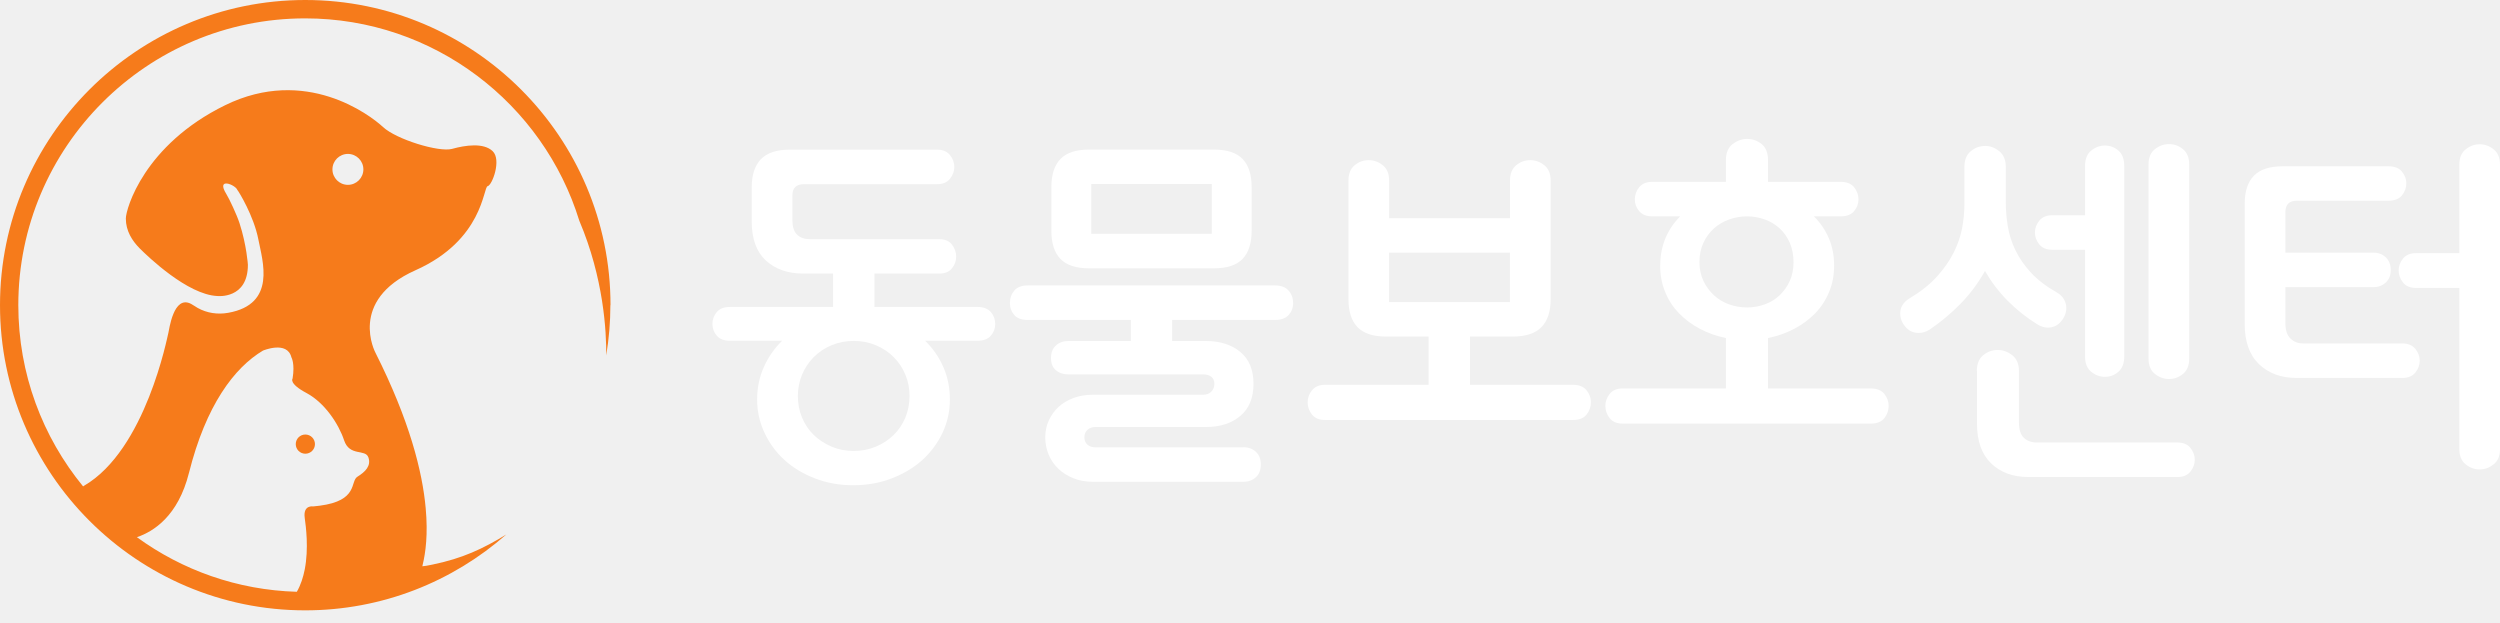
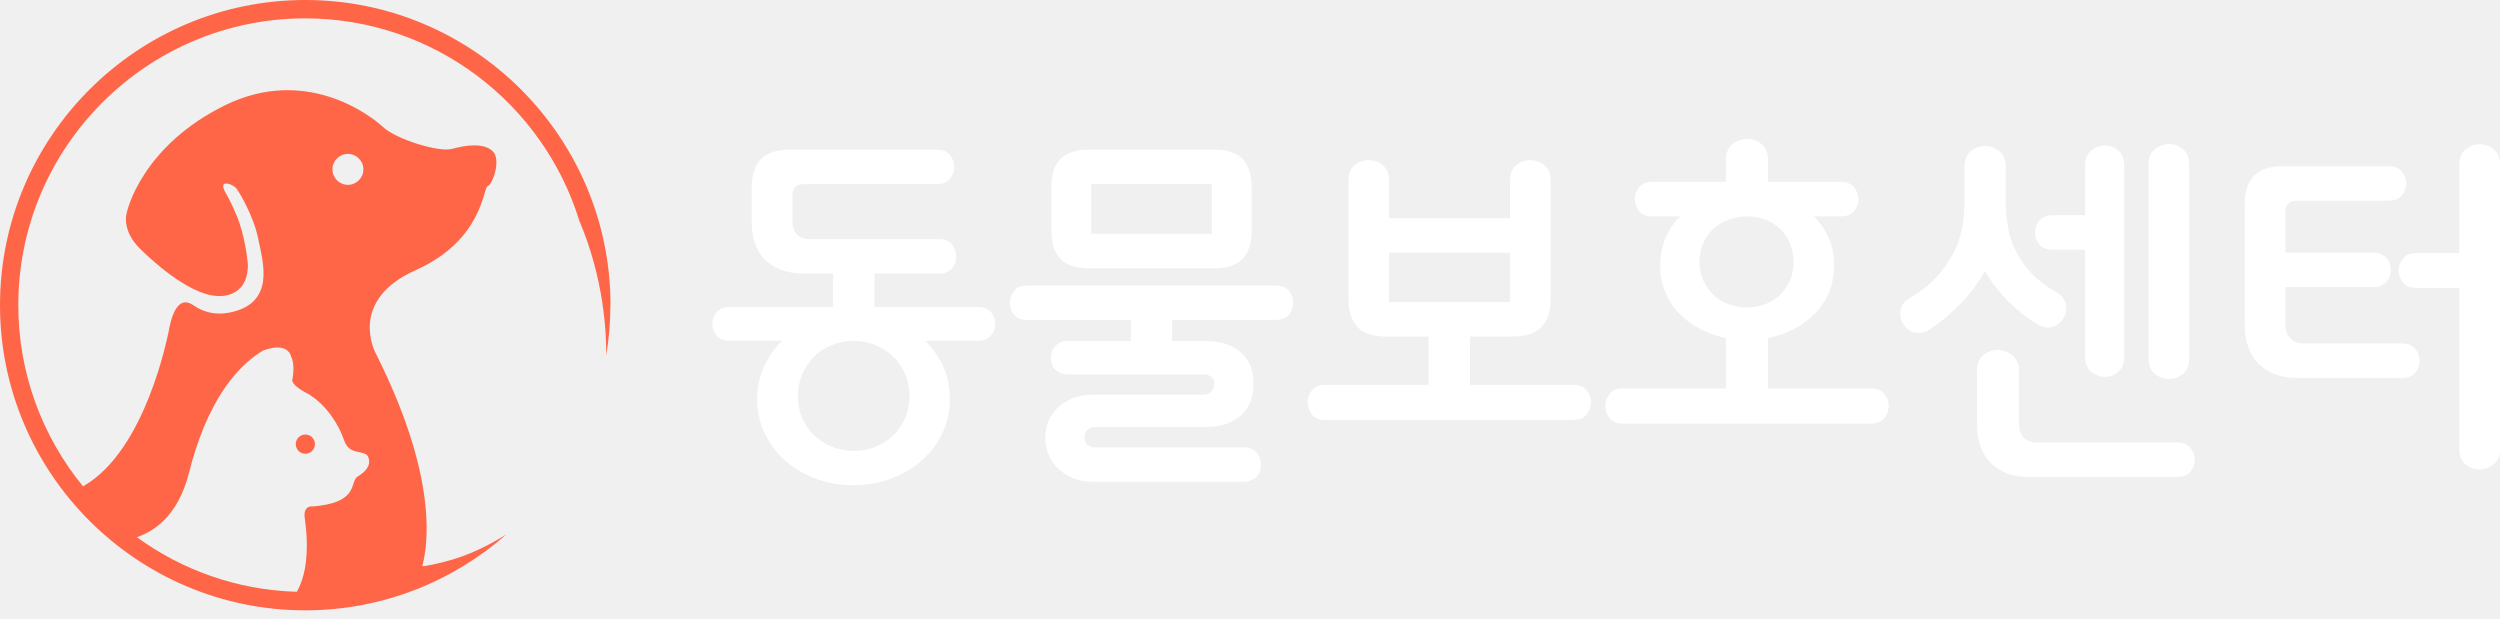
- <svg xmlns="http://www.w3.org/2000/svg" width="209" height="52" viewBox="0 0 209 52" fill="none">
-   <path d="M25.527 37.931C25.97 37.931 26.33 37.571 26.33 37.128C26.33 36.685 25.97 36.326 25.527 36.326C25.084 36.326 24.725 36.685 24.725 37.128C24.725 37.571 25.084 37.931 25.527 37.931Z" fill="#F67B1B" />
-   <path d="M51.039 25.512C51.039 11.442 39.59 0 25.522 0C11.455 0 0 11.447 0 25.512C0 39.577 11.449 51.025 25.517 51.025C31.951 51.025 37.837 48.623 42.329 44.681C40.376 45.879 38.655 46.686 36.137 47.203C35.678 47.293 35.567 47.319 35.309 47.341C35.325 47.288 35.325 47.272 35.335 47.214C35.578 46.227 35.789 44.675 35.588 42.485C35.314 39.435 34.248 35.165 31.387 29.486C31.387 29.486 29.053 25.127 34.733 22.594C40.413 20.06 40.387 15.638 40.767 15.564C41.147 15.49 41.944 13.358 41.184 12.635C40.424 11.912 38.903 12.139 37.8 12.445C36.697 12.751 33.123 11.648 32.02 10.619C30.917 9.595 25.538 5.51 18.829 8.793C12.04 12.112 10.52 17.469 10.52 18.271C10.52 19.295 11.038 20.119 11.682 20.768C12.357 21.443 15.678 24.641 18.169 24.747C18.169 24.747 20.724 25.037 20.724 22.134C20.724 22.134 20.623 20.504 20.022 18.651C19.8 17.965 19.177 16.635 18.929 16.234C18.016 14.767 19.695 15.448 19.842 15.88C19.937 15.97 21.22 18.05 21.6 20.023C21.948 21.828 23.136 25.428 19.077 26.151C18.201 26.309 17.303 26.177 16.527 25.744C16.358 25.649 16.189 25.523 15.978 25.407C14.495 24.62 14.141 27.608 14.078 27.819C13.994 28.109 12.188 37.619 7.021 40.612L6.947 40.664C3.563 36.532 1.531 31.254 1.531 25.512C1.531 12.292 12.289 1.536 25.512 1.536C36.28 1.536 45.412 8.666 48.431 18.456C50.479 23.269 50.701 27.766 50.68 29.708C50.907 28.341 51.028 26.942 51.028 25.517L51.039 25.512ZM29.085 12.867C29.798 12.867 30.378 13.447 30.378 14.16C30.378 14.873 29.798 15.453 29.085 15.453C28.372 15.453 27.792 14.873 27.792 14.16C27.792 13.447 28.372 12.867 29.085 12.867ZM15.794 39.551C17.213 33.872 19.594 30.732 21.98 29.312C21.98 29.312 24.007 28.452 24.361 29.872C24.361 29.872 24.667 30.378 24.461 31.645C24.461 31.645 24.107 32.051 25.628 32.859C27.148 33.672 28.314 35.445 28.768 36.812C29.222 38.179 30.542 37.519 30.795 38.231C31.049 38.939 30.542 39.445 29.882 39.852C29.254 40.237 29.993 41.857 26.71 42.279C26.541 42.3 26.372 42.322 26.182 42.337C26.182 42.337 25.322 42.184 25.475 43.298C25.575 44.021 25.818 45.852 25.475 47.61C25.348 48.259 25.142 48.903 24.815 49.473C19.826 49.33 15.218 47.657 11.444 44.908C12.832 44.443 14.891 43.145 15.794 39.545V39.551Z" fill="#F67B1B" />
-   <path d="M66.25 18.452C66.25 18.978 66.378 19.369 66.641 19.619C66.904 19.875 67.269 19.997 67.727 19.997H78.54C79.005 19.997 79.356 20.152 79.585 20.448C79.815 20.752 79.936 21.082 79.936 21.447C79.936 21.811 79.822 22.141 79.585 22.431C79.349 22.721 79.005 22.87 78.54 22.87H73.103V25.662H81.71C82.216 25.662 82.587 25.803 82.837 26.087C83.079 26.37 83.201 26.707 83.201 27.091C83.201 27.456 83.079 27.779 82.837 28.062C82.594 28.346 82.216 28.487 81.71 28.487H77.339C78 29.135 78.513 29.87 78.871 30.706C79.235 31.536 79.41 32.433 79.41 33.404C79.41 34.375 79.208 35.299 78.803 36.162C78.398 37.032 77.838 37.787 77.124 38.442C76.409 39.089 75.552 39.602 74.567 39.986C73.576 40.37 72.496 40.566 71.323 40.566C70.149 40.566 69.103 40.37 68.112 39.986C67.12 39.602 66.27 39.089 65.569 38.442C64.861 37.794 64.308 37.032 63.903 36.162C63.498 35.292 63.296 34.368 63.296 33.404C63.296 32.439 63.478 31.536 63.849 30.706C64.213 29.877 64.726 29.135 65.387 28.487H61.016C60.53 28.487 60.166 28.346 59.923 28.062C59.68 27.779 59.559 27.456 59.559 27.091C59.559 26.707 59.68 26.377 59.923 26.087C60.166 25.803 60.53 25.662 61.016 25.662H69.643V22.87H67.154C65.859 22.87 64.82 22.505 64.024 21.777C63.235 21.049 62.844 19.963 62.844 18.506V15.66C62.844 14.628 63.1 13.853 63.606 13.313C64.119 12.78 64.921 12.511 66.028 12.511H78.351C78.817 12.511 79.167 12.659 79.417 12.963C79.66 13.266 79.781 13.597 79.781 13.954C79.781 14.311 79.66 14.642 79.417 14.945C79.174 15.249 78.823 15.397 78.351 15.397H67.215C66.567 15.397 66.243 15.714 66.243 16.341V18.432L66.25 18.452ZM66.702 33.1C66.702 33.748 66.817 34.355 67.053 34.914C67.289 35.474 67.606 35.953 68.024 36.358C68.436 36.762 68.935 37.086 69.508 37.336C70.081 37.578 70.702 37.7 71.37 37.7C72.038 37.7 72.658 37.578 73.231 37.336C73.805 37.093 74.297 36.769 74.715 36.358C75.127 35.953 75.451 35.468 75.687 34.914C75.916 34.355 76.037 33.755 76.037 33.1C76.037 32.446 75.923 31.88 75.687 31.32C75.457 30.76 75.134 30.275 74.715 29.856C74.304 29.438 73.805 29.108 73.231 28.865C72.658 28.622 72.038 28.501 71.37 28.501C70.702 28.501 70.081 28.622 69.508 28.865C68.935 29.108 68.442 29.438 68.024 29.856C67.613 30.275 67.289 30.76 67.053 31.32C66.823 31.88 66.702 32.473 66.702 33.1Z" fill="white" />
-   <path d="M103.949 37.39C104.374 37.39 104.725 37.519 104.995 37.775C105.272 38.031 105.406 38.382 105.406 38.834C105.406 39.285 105.272 39.636 104.995 39.892C104.718 40.149 104.374 40.277 103.949 40.277H91.356C90.769 40.277 90.23 40.182 89.751 39.987C89.265 39.791 88.847 39.535 88.489 39.198C88.132 38.861 87.862 38.469 87.673 38.018C87.484 37.566 87.383 37.08 87.383 36.574C87.383 36.069 87.478 35.596 87.673 35.165C87.869 34.733 88.139 34.349 88.489 34.025C88.84 33.701 89.265 33.452 89.751 33.27C90.236 33.088 90.769 33 91.356 33H100.584C100.867 33 101.096 32.912 101.265 32.744C101.433 32.575 101.521 32.353 101.521 32.09C101.521 31.827 101.433 31.631 101.265 31.496C101.096 31.361 100.867 31.3 100.584 31.3H89.319C88.894 31.3 88.543 31.186 88.273 30.95C87.997 30.721 87.862 30.377 87.862 29.931C87.862 29.486 87.997 29.136 88.273 28.886C88.543 28.63 88.894 28.509 89.319 28.509H94.54V26.748H85.919C85.413 26.748 85.036 26.613 84.793 26.337C84.55 26.06 84.429 25.73 84.429 25.339C84.429 24.927 84.55 24.584 84.793 24.294C85.036 24.01 85.407 23.862 85.919 23.862H106.587C107.093 23.862 107.47 24.003 107.727 24.294C107.983 24.584 108.105 24.927 108.105 25.339C108.105 25.75 107.976 26.06 107.727 26.337C107.477 26.613 107.093 26.748 106.587 26.748H97.993V28.509H100.82C101.993 28.509 102.951 28.812 103.686 29.419C104.422 30.026 104.793 30.916 104.793 32.09C104.793 33.263 104.422 34.16 103.686 34.774C102.951 35.394 101.993 35.698 100.82 35.698H91.592C91.309 35.698 91.079 35.779 90.911 35.934C90.736 36.096 90.655 36.298 90.655 36.561C90.655 36.824 90.742 37.026 90.911 37.175C91.079 37.323 91.309 37.397 91.592 37.397H103.949V37.39ZM91.046 22.432C89.953 22.432 89.15 22.169 88.651 21.643C88.145 21.117 87.896 20.335 87.896 19.303V15.634C87.896 14.602 88.145 13.827 88.651 13.294C89.157 12.768 89.953 12.505 91.046 12.505H101.487C102.58 12.505 103.376 12.768 103.882 13.294C104.388 13.82 104.637 14.602 104.637 15.634V19.303C104.637 20.335 104.381 21.117 103.882 21.643C103.376 22.169 102.573 22.432 101.487 22.432H91.046ZM91.228 19.546H101.305V15.385H91.228V19.546Z" fill="white" />
-   <path d="M131.51 32.17C132.016 32.17 132.387 32.325 132.637 32.629C132.88 32.932 133.001 33.262 133.001 33.627C133.001 34.011 132.88 34.355 132.637 34.658C132.394 34.962 132.016 35.11 131.51 35.11H110.776C110.29 35.11 109.926 34.962 109.683 34.658C109.44 34.355 109.319 34.011 109.319 33.627C109.319 33.262 109.44 32.925 109.683 32.629C109.926 32.325 110.29 32.17 110.776 32.17H119.43V28.137H115.882C114.789 28.137 113.986 27.874 113.487 27.348C112.981 26.822 112.732 26.04 112.732 25.014V15.087C112.732 14.521 112.907 14.096 113.251 13.813C113.595 13.529 113.986 13.388 114.418 13.388C114.85 13.388 115.241 13.529 115.598 13.813C115.956 14.096 116.131 14.521 116.131 15.087V18.243H126.236V15.087C126.236 14.521 126.411 14.096 126.755 13.813C127.099 13.529 127.49 13.388 127.922 13.388C128.354 13.388 128.745 13.529 129.102 13.813C129.46 14.096 129.635 14.521 129.635 15.087V25.014C129.635 26.046 129.379 26.822 128.866 27.348C128.354 27.874 127.551 28.137 126.445 28.137H122.89V32.17H131.51ZM126.229 25.25V21.123H116.125V25.25H126.229Z" fill="white" />
-   <path d="M138.796 22.189C138.796 21.359 138.944 20.604 139.234 19.909C139.524 19.221 139.935 18.615 140.462 18.088H138.128C137.642 18.088 137.278 17.94 137.035 17.65C136.792 17.36 136.671 17.037 136.671 16.672C136.671 16.295 136.792 15.951 137.035 15.654C137.278 15.357 137.642 15.202 138.128 15.202H144.286V13.395C144.286 12.781 144.475 12.336 144.846 12.046C145.217 11.763 145.622 11.614 146.047 11.614C146.512 11.614 146.924 11.756 147.274 12.046C147.625 12.329 147.807 12.781 147.807 13.395V15.202H153.878C154.384 15.202 154.762 15.351 155.004 15.654C155.247 15.957 155.369 16.295 155.369 16.672C155.369 17.03 155.247 17.36 155.004 17.65C154.762 17.94 154.391 18.088 153.885 18.088H151.645C152.178 18.615 152.59 19.221 152.886 19.909C153.183 20.597 153.332 21.359 153.332 22.189C153.332 23.018 153.197 23.713 152.92 24.387C152.644 25.069 152.259 25.662 151.76 26.181C151.261 26.694 150.674 27.132 150.006 27.483C149.332 27.84 148.603 28.097 147.807 28.259V32.474H156.401C156.907 32.474 157.278 32.629 157.527 32.925C157.77 33.229 157.891 33.566 157.891 33.93C157.891 34.315 157.77 34.659 157.527 34.962C157.284 35.266 156.907 35.414 156.401 35.414H135.666C135.18 35.414 134.816 35.266 134.573 34.962C134.33 34.659 134.209 34.315 134.209 33.93C134.209 33.566 134.33 33.229 134.573 32.925C134.816 32.622 135.18 32.474 135.666 32.474H144.286V28.259C143.497 28.097 142.768 27.84 142.101 27.483C141.433 27.132 140.853 26.694 140.354 26.181C139.855 25.662 139.47 25.069 139.2 24.387C138.924 23.713 138.789 22.978 138.789 22.189H138.796ZM142.074 21.912C142.074 22.499 142.188 23.025 142.411 23.491C142.634 23.956 142.93 24.354 143.295 24.691C143.659 25.028 144.077 25.278 144.556 25.446C145.028 25.615 145.534 25.703 146.06 25.703C146.586 25.703 147.058 25.615 147.531 25.446C148.003 25.278 148.421 25.021 148.772 24.691C149.123 24.354 149.413 23.956 149.622 23.491C149.837 23.025 149.939 22.499 149.939 21.912C149.939 21.326 149.831 20.766 149.622 20.287C149.413 19.815 149.123 19.41 148.772 19.087C148.414 18.763 148.003 18.513 147.531 18.345C147.052 18.176 146.566 18.088 146.06 18.088C145.554 18.088 145.035 18.176 144.556 18.345C144.077 18.52 143.659 18.763 143.295 19.087C142.93 19.41 142.634 19.808 142.411 20.287C142.188 20.766 142.074 21.305 142.074 21.912Z" fill="white" />
-   <path d="M161.311 27.557C161.149 27.658 160.994 27.733 160.839 27.773C160.69 27.814 160.542 27.834 160.4 27.834C159.955 27.834 159.584 27.665 159.294 27.321C158.997 26.977 158.856 26.606 158.856 26.195C158.856 25.669 159.132 25.244 159.672 24.92C160.582 24.374 161.331 23.78 161.918 23.133C162.505 22.486 162.97 21.825 163.314 21.144C163.658 20.469 163.894 19.781 164.029 19.093C164.157 18.405 164.225 17.731 164.225 17.057V13.961C164.225 13.374 164.4 12.936 164.758 12.639C165.109 12.349 165.513 12.201 165.958 12.201C166.404 12.201 166.775 12.349 167.139 12.639C167.503 12.936 167.685 13.374 167.685 13.961V16.935C167.685 17.583 167.739 18.244 167.854 18.925C167.962 19.606 168.178 20.267 168.488 20.914C168.798 21.562 169.23 22.182 169.776 22.782C170.323 23.376 171.038 23.929 171.928 24.435C172.211 24.597 172.42 24.792 172.549 25.028C172.677 25.264 172.744 25.5 172.744 25.743C172.744 26.148 172.596 26.525 172.306 26.869C172.016 27.213 171.645 27.389 171.2 27.389C170.916 27.389 170.619 27.301 170.316 27.112C169.405 26.546 168.582 25.891 167.84 25.143C167.098 24.394 166.471 23.565 165.945 22.654C165.378 23.666 164.697 24.576 163.908 25.386C163.119 26.195 162.249 26.923 161.297 27.571L161.311 27.557ZM165.264 31.017C165.264 30.43 165.439 29.992 165.797 29.695C166.147 29.405 166.559 29.257 167.024 29.257C167.449 29.257 167.847 29.405 168.225 29.695C168.596 29.992 168.785 30.43 168.785 31.017V35.326C168.785 35.913 168.92 36.338 169.196 36.601C169.473 36.864 169.83 36.992 170.275 36.992H182.026C182.511 36.992 182.876 37.141 183.118 37.444C183.361 37.748 183.483 38.078 183.483 38.435C183.483 38.793 183.361 39.123 183.118 39.427C182.876 39.73 182.511 39.879 182.026 39.879H169.581C168.286 39.879 167.247 39.501 166.458 38.739C165.668 37.977 165.277 36.871 165.277 35.421V31.017H165.264ZM177.587 29.803C177.587 30.369 177.425 30.794 177.102 31.078C176.778 31.361 176.4 31.503 175.975 31.503C175.55 31.503 175.166 31.361 174.822 31.078C174.478 30.794 174.309 30.369 174.309 29.803V20.881H171.577C171.092 20.881 170.727 20.732 170.485 20.429C170.242 20.132 170.12 19.795 170.12 19.437C170.12 19.08 170.242 18.75 170.485 18.446C170.727 18.149 171.092 17.994 171.577 17.994H174.309V13.873C174.309 13.307 174.478 12.875 174.822 12.592C175.166 12.309 175.55 12.167 175.975 12.167C176.4 12.167 176.771 12.309 177.102 12.592C177.425 12.875 177.587 13.3 177.587 13.867V29.796V29.803ZM183.017 29.985C183.017 30.552 182.842 30.976 182.498 31.26C182.154 31.543 181.763 31.685 181.331 31.685C180.899 31.685 180.508 31.543 180.15 31.26C179.793 30.976 179.618 30.552 179.618 29.985V13.745C179.618 13.179 179.793 12.754 180.15 12.471C180.508 12.188 180.899 12.046 181.331 12.046C181.763 12.046 182.147 12.188 182.498 12.471C182.842 12.754 183.017 13.179 183.017 13.745V29.985Z" fill="white" />
-   <path d="M192.002 31.597C190.7 31.597 189.655 31.213 188.852 30.444C188.056 29.675 187.658 28.562 187.658 27.112V17.023C187.658 15.991 187.915 15.216 188.427 14.69C188.94 14.164 189.742 13.901 190.849 13.901H199.678C200.184 13.901 200.555 14.049 200.805 14.352C201.048 14.656 201.169 14.973 201.169 15.31C201.169 15.688 201.048 16.032 200.805 16.329C200.562 16.632 200.184 16.78 199.678 16.78H192.029C191.382 16.78 191.058 17.097 191.058 17.725V21.124H198.437C198.842 21.124 199.179 21.252 199.456 21.515C199.725 21.778 199.867 22.135 199.867 22.58C199.867 23.025 199.732 23.349 199.456 23.612C199.179 23.875 198.842 24.003 198.437 24.003H191.058V27.011C191.058 27.598 191.199 28.029 191.483 28.299C191.766 28.576 192.117 28.711 192.542 28.711H200.832C201.317 28.711 201.682 28.866 201.924 29.169C202.167 29.473 202.289 29.796 202.289 30.14C202.289 30.505 202.167 30.842 201.924 31.145C201.682 31.449 201.317 31.597 200.832 31.597H192.002ZM209 37.545C209 38.112 208.825 38.537 208.467 38.82C208.11 39.103 207.725 39.245 207.3 39.245C206.875 39.245 206.484 39.103 206.133 38.82C205.776 38.537 205.601 38.112 205.601 37.545V24.071H201.985C201.499 24.071 201.135 23.922 200.892 23.619C200.65 23.315 200.528 22.978 200.528 22.614C200.528 22.25 200.65 21.913 200.892 21.616C201.135 21.312 201.499 21.164 201.985 21.164H205.601V13.759C205.601 13.193 205.776 12.768 206.133 12.484C206.484 12.201 206.875 12.06 207.3 12.06C207.725 12.06 208.117 12.201 208.467 12.484C208.818 12.768 209 13.193 209 13.759V37.552V37.545Z" fill="white" />
+ <svg xmlns="http://www.w3.org/2000/svg" width="97" height="24" viewBox="0 0 97 24" fill="none">
+   <path d="M11.848 17.605C12.053 17.605 12.22 17.438 12.22 17.233C12.22 17.027 12.053 16.86 11.848 16.86C11.642 16.86 11.475 17.027 11.475 17.233C11.475 17.438 11.642 17.605 11.848 17.605Z" fill="#FF6647" />
+   <path d="M23.688 11.841C23.688 5.31 18.374 0 11.845 0C5.316 0 0 5.313 0 11.841C0 18.368 5.314 23.681 11.843 23.681C14.829 23.681 17.561 22.567 19.646 20.737C18.739 21.293 17.941 21.668 16.772 21.908C16.559 21.949 16.507 21.962 16.387 21.971C16.395 21.947 16.395 21.94 16.399 21.913C16.512 21.455 16.61 20.735 16.517 19.718C16.39 18.302 15.895 16.321 14.567 13.685C14.567 13.685 13.484 11.662 16.12 10.486C18.756 9.31 18.744 7.258 18.92 7.223C19.097 7.189 19.467 6.2 19.114 5.864C18.761 5.528 18.056 5.634 17.544 5.776C17.032 5.918 15.373 5.406 14.861 4.928C14.349 4.453 11.852 2.557 8.739 4.081C5.588 5.621 4.883 8.108 4.883 8.48C4.883 8.955 5.123 9.337 5.422 9.639C5.735 9.952 7.276 11.436 8.432 11.485C8.432 11.485 9.618 11.62 9.618 10.273C9.618 10.273 9.572 9.516 9.292 8.656C9.19 8.338 8.9 7.721 8.785 7.534C8.361 6.854 9.14 7.17 9.209 7.37C9.253 7.412 9.849 8.377 10.025 9.293C10.187 10.131 10.738 11.801 8.854 12.137C8.447 12.21 8.031 12.149 7.671 11.948C7.592 11.904 7.514 11.845 7.416 11.792C6.727 11.427 6.563 12.813 6.534 12.911C6.495 13.046 5.657 17.46 3.258 18.848L3.224 18.873C1.654 16.955 0.71 14.506 0.71 11.841C0.71 5.705 5.703 0.713 11.84 0.713C16.838 0.713 21.076 4.022 22.478 8.566C23.428 10.8 23.531 12.886 23.521 13.788C23.627 13.153 23.683 12.504 23.683 11.843L23.688 11.841ZM13.499 5.972C13.83 5.972 14.099 6.241 14.099 6.572C14.099 6.903 13.83 7.172 13.499 7.172C13.168 7.172 12.899 6.903 12.899 6.572C12.899 6.241 13.168 5.972 13.499 5.972ZM7.33 18.356C7.989 15.72 9.094 14.263 10.201 13.604C10.201 13.604 11.142 13.205 11.306 13.864C11.306 13.864 11.448 14.099 11.353 14.687C11.353 14.687 11.189 14.876 11.894 15.25C12.6 15.627 13.141 16.451 13.352 17.085C13.562 17.719 14.175 17.413 14.293 17.744C14.41 18.072 14.175 18.307 13.869 18.496C13.577 18.674 13.92 19.427 12.396 19.622C12.318 19.632 12.24 19.642 12.151 19.649C12.151 19.649 11.752 19.578 11.823 20.095C11.87 20.431 11.982 21.281 11.823 22.096C11.764 22.398 11.669 22.697 11.517 22.961C9.202 22.895 7.063 22.119 5.311 20.842C5.956 20.627 6.911 20.024 7.33 18.354V18.356Z" fill="#FF6647" />
+   <path d="M30.748 8.563C30.748 8.807 30.807 8.989 30.929 9.105C31.051 9.224 31.22 9.28 31.433 9.28H36.452C36.667 9.28 36.83 9.352 36.937 9.49C37.043 9.631 37.099 9.784 37.099 9.953C37.099 10.122 37.046 10.275 36.937 10.41C36.827 10.544 36.667 10.613 36.452 10.613H33.928V11.909H37.923C38.158 11.909 38.33 11.975 38.446 12.106C38.558 12.238 38.615 12.394 38.615 12.573C38.615 12.742 38.558 12.892 38.446 13.024C38.333 13.155 38.158 13.221 37.923 13.221H35.894C36.201 13.521 36.439 13.862 36.605 14.25C36.774 14.635 36.855 15.052 36.855 15.502C36.855 15.953 36.761 16.382 36.574 16.783C36.386 17.186 36.126 17.537 35.794 17.841C35.462 18.141 35.065 18.379 34.608 18.557C34.147 18.736 33.647 18.826 33.102 18.826C32.557 18.826 32.072 18.736 31.612 18.557C31.151 18.379 30.757 18.141 30.431 17.841C30.103 17.54 29.846 17.186 29.658 16.783C29.47 16.379 29.376 15.95 29.376 15.502C29.376 15.055 29.461 14.635 29.633 14.25C29.802 13.865 30.04 13.521 30.347 13.221H28.318C28.093 13.221 27.924 13.155 27.811 13.024C27.698 12.892 27.642 12.742 27.642 12.573C27.642 12.394 27.698 12.241 27.811 12.106C27.924 11.975 28.093 11.909 28.318 11.909H32.322V10.613H31.167C30.566 10.613 30.084 10.444 29.715 10.106C29.348 9.768 29.167 9.264 29.167 8.588V7.267C29.167 6.788 29.286 6.429 29.52 6.178C29.758 5.931 30.131 5.806 30.644 5.806H36.364C36.58 5.806 36.743 5.875 36.858 6.015C36.971 6.156 37.028 6.31 37.028 6.475C37.028 6.641 36.971 6.795 36.858 6.936C36.746 7.076 36.583 7.145 36.364 7.145H31.195C30.895 7.145 30.744 7.292 30.744 7.584V8.554L30.748 8.563ZM30.957 15.362C30.957 15.662 31.011 15.944 31.12 16.204C31.23 16.463 31.377 16.686 31.571 16.873C31.762 17.061 31.994 17.211 32.26 17.327C32.526 17.44 32.814 17.496 33.124 17.496C33.434 17.496 33.722 17.44 33.988 17.327C34.254 17.215 34.482 17.064 34.676 16.873C34.867 16.686 35.018 16.46 35.127 16.204C35.234 15.944 35.29 15.665 35.29 15.362C35.29 15.058 35.237 14.795 35.127 14.535C35.021 14.275 34.871 14.05 34.676 13.856C34.486 13.662 34.254 13.509 33.988 13.396C33.722 13.283 33.434 13.227 33.124 13.227C32.814 13.227 32.526 13.283 32.26 13.396C31.994 13.509 31.765 13.662 31.571 13.856C31.38 14.05 31.23 14.275 31.12 14.535C31.014 14.795 30.957 15.07 30.957 15.362Z" fill="white" />
+   <path d="M48.245 17.353C48.442 17.353 48.605 17.413 48.73 17.532C48.858 17.651 48.921 17.814 48.921 18.023C48.921 18.233 48.858 18.396 48.73 18.515C48.601 18.634 48.442 18.693 48.245 18.693H42.4C42.127 18.693 41.877 18.649 41.655 18.558C41.429 18.468 41.235 18.349 41.069 18.192C40.903 18.036 40.778 17.854 40.691 17.645C40.603 17.435 40.556 17.209 40.556 16.975C40.556 16.74 40.6 16.521 40.691 16.32C40.781 16.12 40.907 15.942 41.069 15.792C41.232 15.641 41.429 15.525 41.655 15.441C41.88 15.357 42.127 15.316 42.4 15.316H46.682C46.814 15.316 46.92 15.275 46.999 15.197C47.077 15.119 47.118 15.015 47.118 14.893C47.118 14.771 47.077 14.68 46.999 14.618C46.92 14.555 46.814 14.527 46.682 14.527H41.454C41.257 14.527 41.094 14.474 40.969 14.364C40.841 14.258 40.778 14.098 40.778 13.892C40.778 13.685 40.841 13.522 40.969 13.406C41.094 13.288 41.257 13.231 41.454 13.231H43.877V12.414H39.877C39.642 12.414 39.466 12.352 39.354 12.223C39.241 12.095 39.185 11.942 39.185 11.76C39.185 11.569 39.241 11.41 39.354 11.275C39.466 11.143 39.639 11.075 39.877 11.075H49.469C49.703 11.075 49.879 11.14 49.998 11.275C50.117 11.41 50.173 11.569 50.173 11.76C50.173 11.951 50.114 12.095 49.998 12.223C49.882 12.352 49.703 12.414 49.469 12.414H45.48V13.231H46.792C47.337 13.231 47.781 13.372 48.123 13.654C48.464 13.935 48.636 14.349 48.636 14.893C48.636 15.438 48.464 15.854 48.123 16.139C47.781 16.427 47.337 16.568 46.792 16.568H42.509C42.378 16.568 42.271 16.605 42.193 16.677C42.112 16.753 42.074 16.846 42.074 16.968C42.074 17.09 42.115 17.184 42.193 17.253C42.271 17.322 42.378 17.357 42.509 17.357H48.245V17.353ZM42.256 10.411C41.749 10.411 41.376 10.289 41.144 10.045C40.91 9.801 40.794 9.438 40.794 8.959V7.256C40.794 6.777 40.91 6.417 41.144 6.17C41.379 5.926 41.749 5.804 42.256 5.804H47.102C47.609 5.804 47.978 5.926 48.213 6.17C48.448 6.414 48.564 6.777 48.564 7.256V8.959C48.564 9.438 48.445 9.801 48.213 10.045C47.978 10.289 47.606 10.411 47.102 10.411H42.256ZM42.34 9.071H47.017V7.14H42.34V9.071Z" fill="white" />
+   <path d="M61.036 14.93C61.271 14.93 61.443 15.002 61.559 15.143C61.672 15.284 61.728 15.437 61.728 15.606C61.728 15.784 61.672 15.944 61.559 16.085C61.446 16.226 61.271 16.295 61.036 16.295H51.413C51.187 16.295 51.018 16.226 50.906 16.085C50.793 15.944 50.736 15.784 50.736 15.606C50.736 15.437 50.793 15.28 50.906 15.143C51.018 15.002 51.187 14.93 51.413 14.93H55.429V13.058H53.782C53.275 13.058 52.903 12.936 52.671 12.692C52.436 12.448 52.321 12.085 52.321 11.609V7.002C52.321 6.739 52.402 6.542 52.562 6.41C52.721 6.279 52.903 6.213 53.103 6.213C53.303 6.213 53.485 6.279 53.651 6.41C53.817 6.542 53.898 6.739 53.898 7.002V8.466H58.588V7.002C58.588 6.739 58.669 6.542 58.829 6.41C58.989 6.279 59.17 6.213 59.371 6.213C59.571 6.213 59.752 6.279 59.918 6.41C60.084 6.542 60.166 6.739 60.166 7.002V11.609C60.166 12.088 60.047 12.448 59.809 12.692C59.571 12.936 59.198 13.058 58.685 13.058H57.035V14.93H61.036ZM58.585 11.719V9.803H53.895V11.719H58.585Z" fill="white" />
+   <path d="M64.417 10.299C64.417 9.913 64.486 9.563 64.621 9.241C64.755 8.921 64.946 8.64 65.19 8.395H64.107C63.882 8.395 63.713 8.327 63.6 8.192C63.487 8.057 63.431 7.907 63.431 7.738C63.431 7.563 63.487 7.403 63.6 7.266C63.713 7.128 63.882 7.056 64.107 7.056H66.965V6.217C66.965 5.932 67.053 5.726 67.225 5.591C67.397 5.459 67.585 5.391 67.782 5.391C67.998 5.391 68.189 5.456 68.352 5.591C68.515 5.722 68.599 5.932 68.599 6.217V7.056H71.417C71.652 7.056 71.827 7.125 71.94 7.266C72.052 7.406 72.109 7.563 72.109 7.738C72.109 7.904 72.052 8.057 71.94 8.192C71.827 8.327 71.655 8.395 71.42 8.395H70.381C70.628 8.64 70.819 8.921 70.957 9.241C71.094 9.56 71.163 9.913 71.163 10.299C71.163 10.684 71.101 11.006 70.972 11.319C70.844 11.635 70.666 11.91 70.434 12.151C70.202 12.389 69.93 12.593 69.62 12.755C69.307 12.921 68.969 13.04 68.599 13.116V15.072H72.588C72.823 15.072 72.995 15.144 73.111 15.281C73.223 15.422 73.28 15.579 73.28 15.748C73.28 15.926 73.223 16.086 73.111 16.227C72.998 16.368 72.823 16.436 72.588 16.436H62.964C62.739 16.436 62.57 16.368 62.457 16.227C62.345 16.086 62.288 15.926 62.288 15.748C62.288 15.579 62.345 15.422 62.457 15.281C62.57 15.141 62.739 15.072 62.964 15.072H66.965V13.116C66.599 13.04 66.261 12.921 65.951 12.755C65.641 12.593 65.372 12.389 65.14 12.151C64.909 11.91 64.73 11.635 64.605 11.319C64.477 11.006 64.414 10.665 64.414 10.299H64.417ZM65.939 10.17C65.939 10.443 65.992 10.687 66.095 10.903C66.198 11.118 66.336 11.303 66.505 11.46C66.674 11.616 66.868 11.732 67.091 11.81C67.31 11.889 67.544 11.929 67.789 11.929C68.033 11.929 68.252 11.889 68.471 11.81C68.69 11.732 68.884 11.613 69.047 11.46C69.21 11.303 69.344 11.118 69.442 10.903C69.542 10.687 69.589 10.443 69.589 10.17C69.589 9.898 69.539 9.638 69.442 9.416C69.344 9.197 69.21 9.009 69.047 8.859C68.881 8.708 68.69 8.593 68.471 8.514C68.249 8.436 68.023 8.395 67.789 8.395C67.554 8.395 67.313 8.436 67.091 8.514C66.868 8.596 66.674 8.708 66.505 8.859C66.336 9.009 66.198 9.194 66.095 9.416C65.992 9.638 65.939 9.888 65.939 10.17Z" fill="white" />
+   <path d="M74.867 12.789C74.792 12.836 74.72 12.87 74.648 12.889C74.579 12.908 74.51 12.917 74.444 12.917C74.238 12.917 74.066 12.839 73.931 12.679C73.793 12.52 73.727 12.348 73.727 12.157C73.727 11.912 73.856 11.715 74.106 11.565C74.529 11.312 74.876 11.036 75.149 10.736C75.421 10.435 75.637 10.128 75.797 9.812C75.956 9.499 76.066 9.18 76.129 8.861C76.188 8.541 76.219 8.228 76.219 7.915V6.479C76.219 6.206 76.301 6.003 76.467 5.865C76.629 5.731 76.817 5.662 77.024 5.662C77.231 5.662 77.403 5.731 77.572 5.865C77.741 6.003 77.825 6.206 77.825 6.479V7.859C77.825 8.16 77.85 8.466 77.904 8.782C77.954 9.099 78.054 9.405 78.198 9.706C78.342 10.006 78.542 10.294 78.796 10.573C79.049 10.848 79.381 11.105 79.794 11.34C79.926 11.415 80.023 11.506 80.082 11.615C80.142 11.725 80.173 11.834 80.173 11.947C80.173 12.135 80.104 12.31 79.97 12.47C79.835 12.629 79.663 12.711 79.456 12.711C79.325 12.711 79.187 12.67 79.046 12.582C78.624 12.319 78.242 12.016 77.897 11.668C77.553 11.321 77.262 10.936 77.018 10.513C76.755 10.983 76.439 11.405 76.072 11.781C75.706 12.157 75.302 12.495 74.861 12.795L74.867 12.789ZM76.701 14.395C76.701 14.122 76.783 13.919 76.949 13.781C77.112 13.646 77.302 13.578 77.519 13.578C77.716 13.578 77.9 13.646 78.076 13.781C78.248 13.919 78.336 14.122 78.336 14.395V16.395C78.336 16.667 78.398 16.864 78.527 16.986C78.655 17.108 78.821 17.168 79.028 17.168H84.481C84.706 17.168 84.875 17.237 84.988 17.378C85.101 17.518 85.157 17.672 85.157 17.838C85.157 18.003 85.101 18.157 84.988 18.298C84.875 18.439 84.706 18.507 84.481 18.507H78.705C78.104 18.507 77.622 18.332 77.256 17.978C76.889 17.625 76.708 17.111 76.708 16.439V14.395H76.701ZM82.421 13.831C82.421 14.094 82.346 14.291 82.196 14.423C82.045 14.554 81.87 14.62 81.673 14.62C81.476 14.62 81.297 14.554 81.138 14.423C80.978 14.291 80.9 14.094 80.9 13.831V9.69H79.632C79.406 9.69 79.237 9.621 79.124 9.48C79.012 9.343 78.956 9.186 78.956 9.02C78.956 8.854 79.012 8.701 79.124 8.56C79.237 8.422 79.406 8.351 79.632 8.351H80.9V6.438C80.9 6.175 80.978 5.975 81.138 5.843C81.297 5.712 81.476 5.646 81.673 5.646C81.87 5.646 82.042 5.712 82.196 5.843C82.346 5.975 82.421 6.172 82.421 6.435V13.828V13.831ZM84.941 13.916C84.941 14.179 84.86 14.376 84.7 14.507C84.54 14.639 84.359 14.704 84.159 14.704C83.958 14.704 83.777 14.639 83.611 14.507C83.445 14.376 83.363 14.179 83.363 13.916V6.379C83.363 6.116 83.445 5.918 83.611 5.787C83.777 5.656 83.958 5.59 84.159 5.59C84.359 5.59 84.537 5.656 84.7 5.787C84.86 5.918 84.941 6.116 84.941 6.379V13.916Z" fill="white" />
+   <path d="M89.111 14.664C88.507 14.664 88.022 14.486 87.649 14.129C87.279 13.772 87.095 13.256 87.095 12.583V7.9C87.095 7.421 87.214 7.062 87.452 6.817C87.69 6.573 88.062 6.451 88.576 6.451H92.674C92.908 6.451 93.081 6.52 93.196 6.661C93.309 6.802 93.365 6.949 93.365 7.105C93.365 7.281 93.309 7.44 93.196 7.578C93.084 7.719 92.908 7.788 92.674 7.788H89.124C88.823 7.788 88.673 7.935 88.673 8.226V9.803H92.097C92.285 9.803 92.442 9.863 92.57 9.985C92.695 10.107 92.761 10.273 92.761 10.479C92.761 10.686 92.699 10.836 92.57 10.958C92.442 11.081 92.285 11.14 92.097 11.14H88.673V12.536C88.673 12.808 88.738 13.008 88.87 13.134C89.001 13.262 89.164 13.325 89.361 13.325H93.209C93.434 13.325 93.603 13.397 93.716 13.537C93.829 13.678 93.885 13.829 93.885 13.988C93.885 14.157 93.829 14.314 93.716 14.455C93.603 14.595 93.434 14.664 93.209 14.664H89.111ZM97 17.425C97 17.688 96.919 17.885 96.753 18.017C96.587 18.148 96.408 18.214 96.211 18.214C96.014 18.214 95.832 18.148 95.669 18.017C95.504 17.885 95.422 17.688 95.422 17.425V11.171H93.744C93.519 11.171 93.35 11.102 93.237 10.961C93.124 10.821 93.068 10.664 93.068 10.495C93.068 10.326 93.124 10.17 93.237 10.032C93.35 9.891 93.519 9.822 93.744 9.822H95.422V6.385C95.422 6.123 95.504 5.925 95.669 5.794C95.832 5.662 96.014 5.597 96.211 5.597C96.408 5.597 96.59 5.662 96.753 5.794C96.915 5.925 97 6.123 97 6.385V17.428V17.425Z" fill="white" />
</svg>
